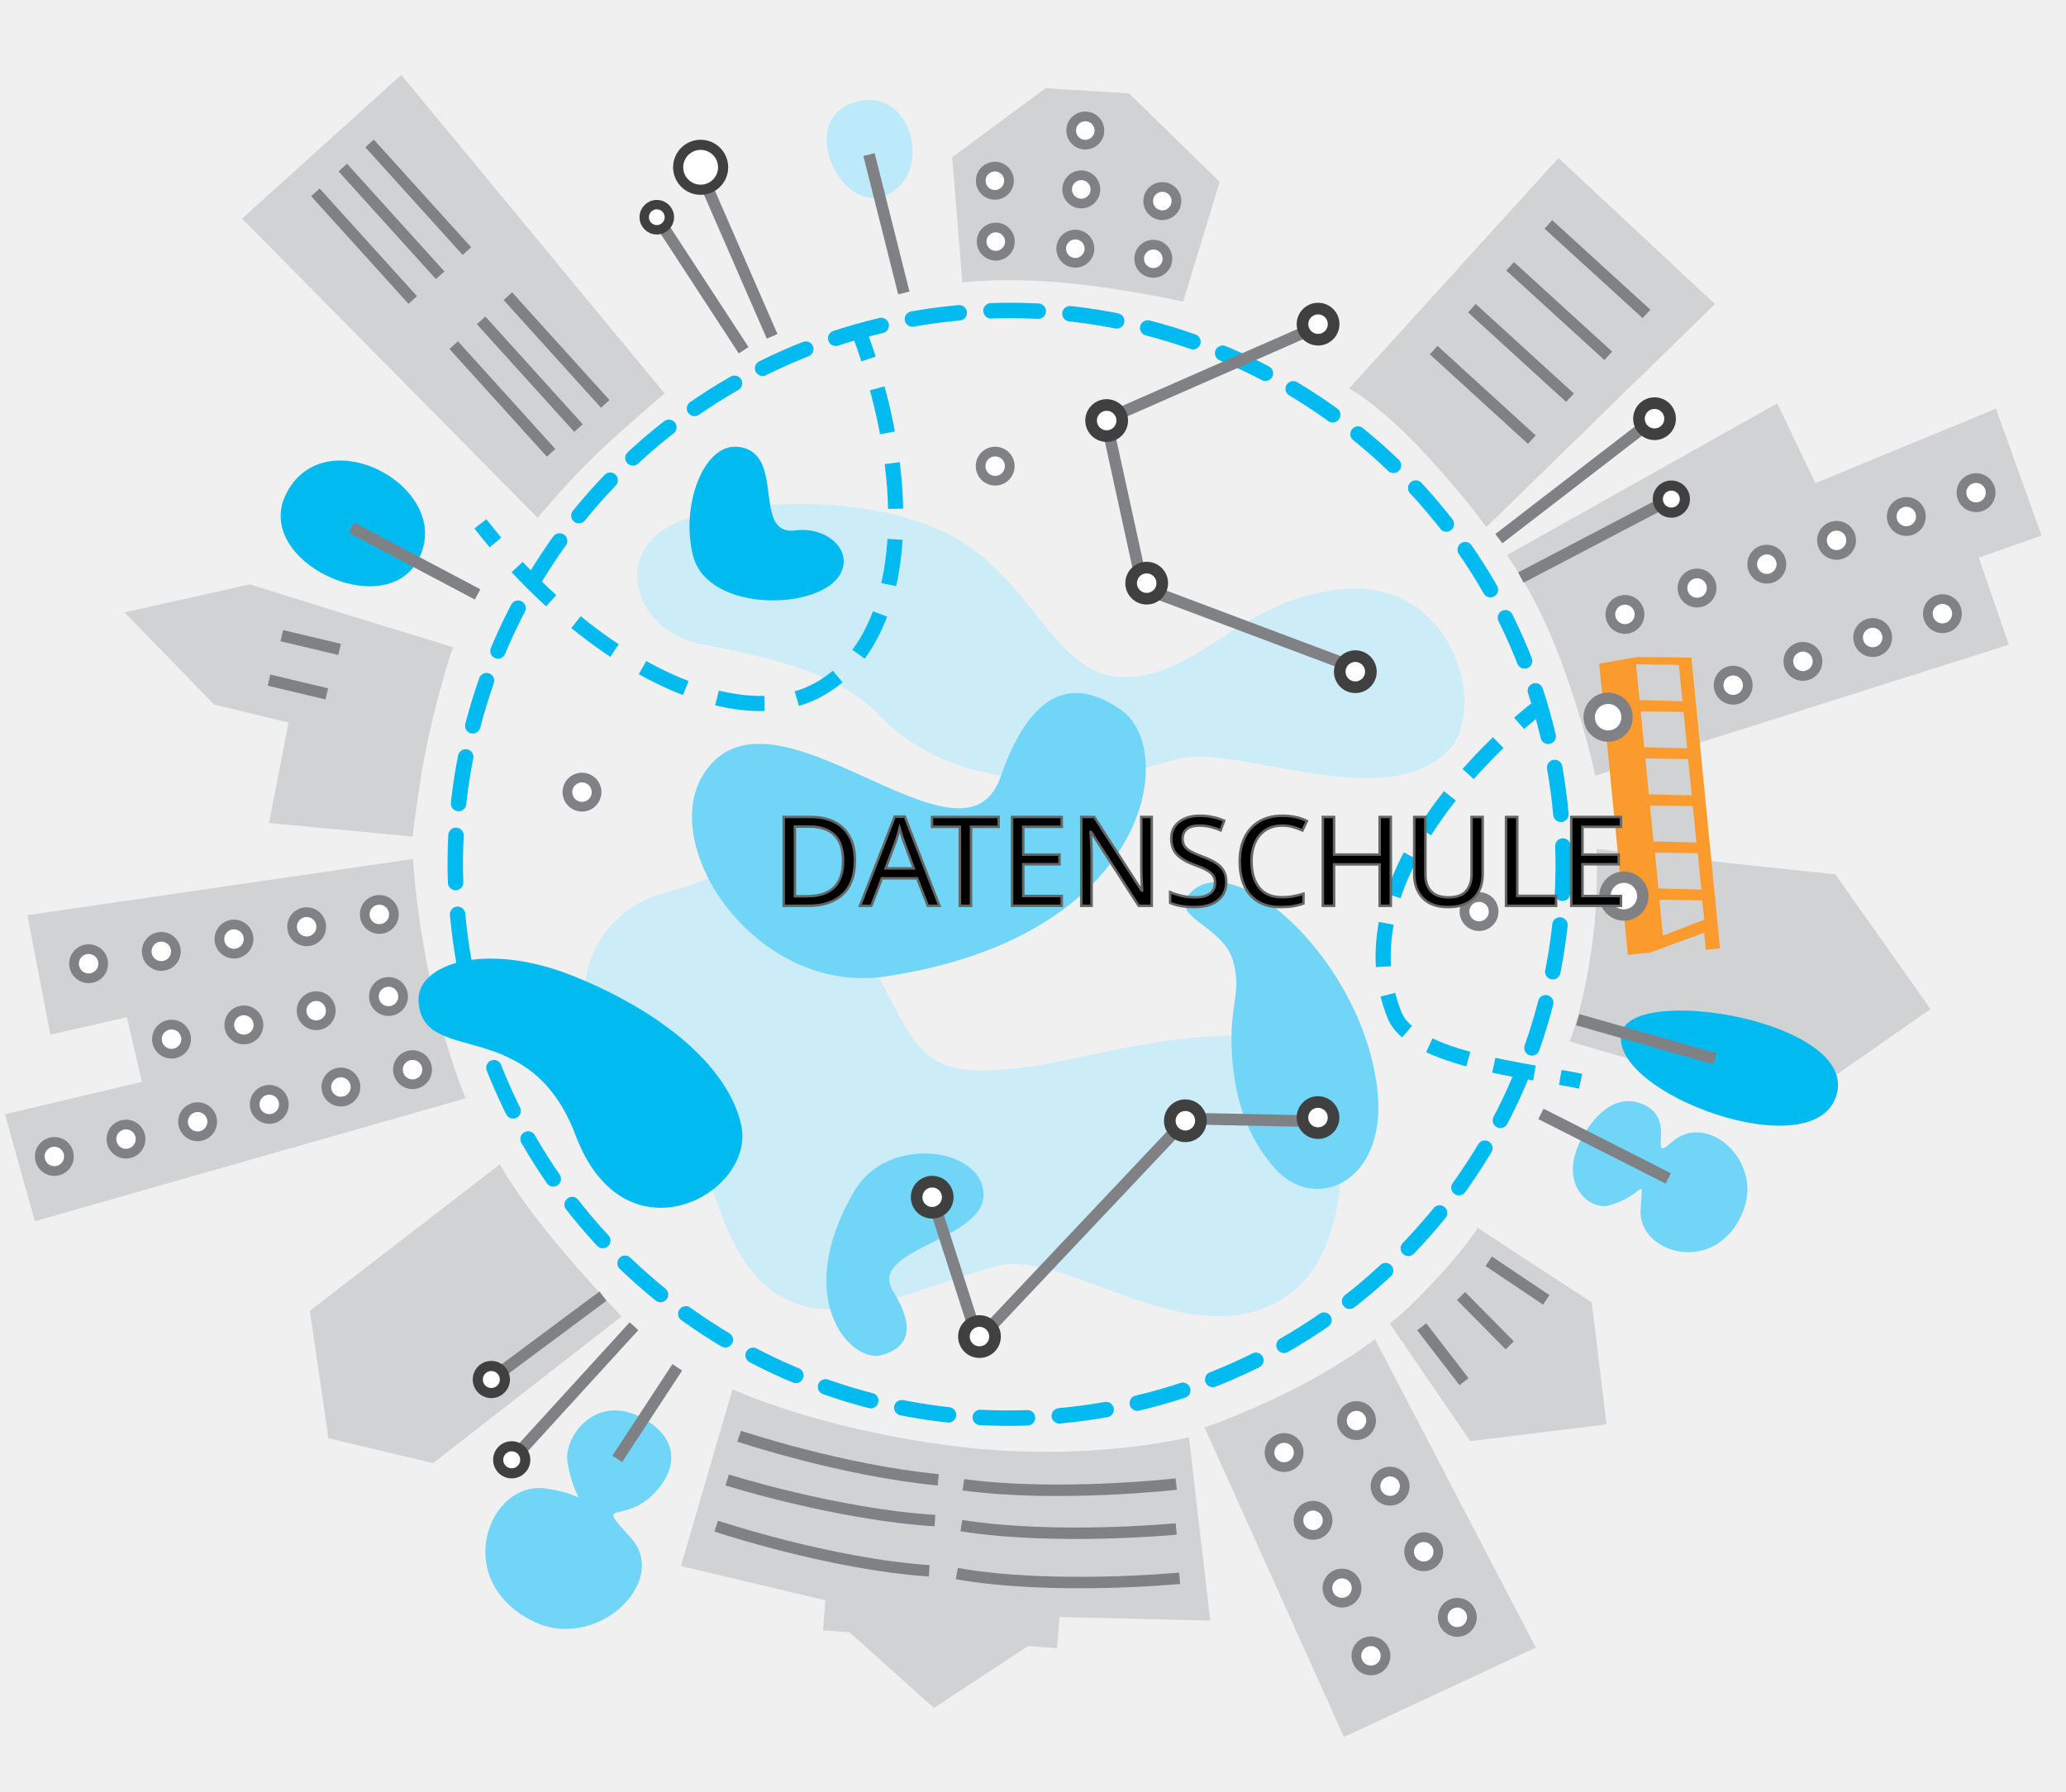
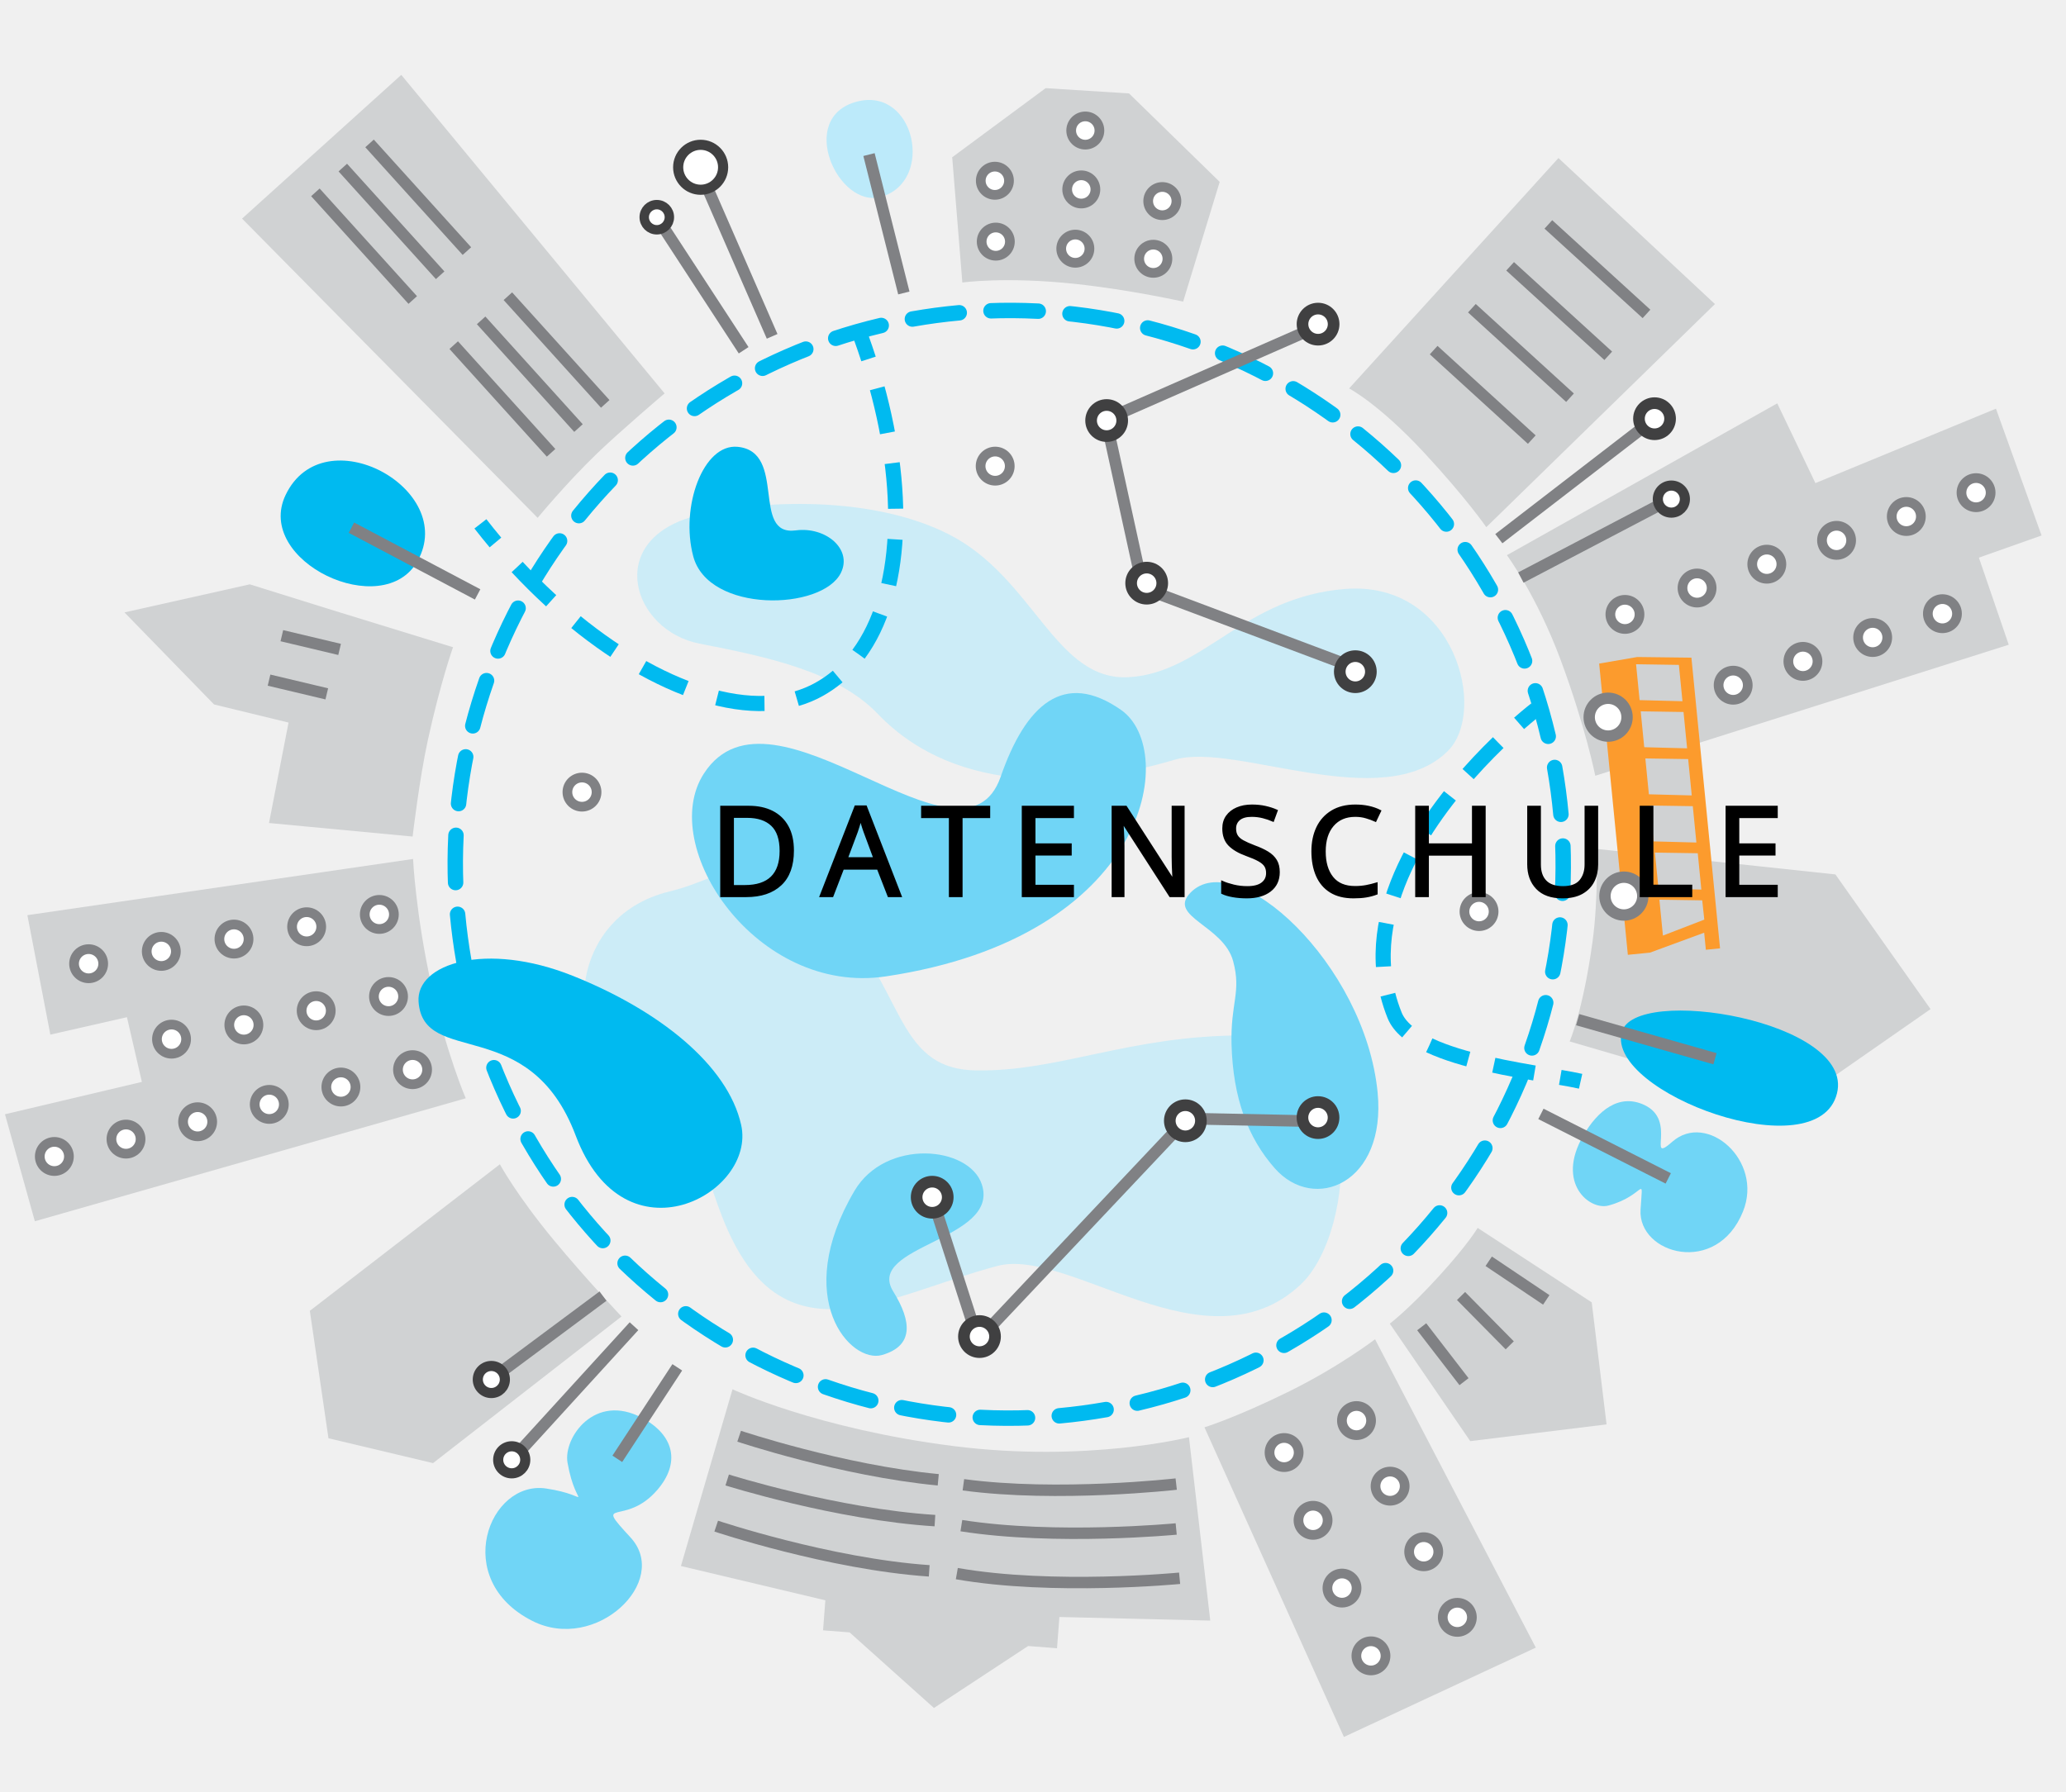
<svg id="keyviz" width="100%" preserveAspectRatio="xMinYMin slice" viewBox="100 20 830 720" enable-background="new 0 0 1024 768">
  <defs>
    <style type="text/css">
		  
		  .house path.shape {
			  fill:#D0D2D3;
		  }
		  .house.highlight path.shape {
			  &lt;!--fill: #d3c8a5;--&gt;
		  }
		  .house circle {
			  fill:#FFFFFF;
			  stroke:#808184;
			  stroke-width:3.9;
		  }
		  .house.highlight circle {
			  fill: yellow;
		  }
		  .house circle:hover {
			  fill:#00aeef;
		  }
		  .house line, .house path.line {
			  fill:none;
			  stroke:#808184;
			  stroke-width:4.596;
		  }
		  .house.highlight line, .house.highlight path.line {
			  stroke: green;
		  }

		  .ring path {
			  fill:none;
			  stroke:#00BAF0;
			  stroke-width:6.199;
			  stroke-linecap:round;
		  }

		  .tree line, .lantern line {
			  fill:none;
			  stroke:#808184;
			  stroke-width:4.677;
		  }
		  .lantern circle {
			  fill:#FFFFFF;
			  stroke:#404041;
		  }
		  .lantern.highlight circle {
			  fill: orange;
		  }
		   .lantern circle:hover {
			  fill: yellow;
		  }

		  .bus {
			  cursor: pointer;
		  }

		  .bus polygon.vehicle {
			  fill: #fc9b2d;
			  fill-org:#808184;
		  }
		  .bus circle.tire {
			  fill:#FFFFFF;
			  stroke:#808184;
			  stroke-width:4.563;
		  }
		  .bus circle.tire:hover {
			  fill:#6dcff4;
		  }
		  .bus polygon.window {
			  fill:#D0D2D3;
		  }

		  .inner .window circle {
			  fill:#FFFFFF;
			  stroke:#808184;
			  stroke-width:3.9;
		  }
		  .inner .window circle:hover {
			  fill:#cdeffb;
		  }
		  .inner .line path {
			  fill:none;
			  stroke:#00BAF0;
			  stroke-width:6.081;
			  stroke-linecap=round;
		  }
		  .inner .polyline polyline {
			  fill:none;
			  stroke:#808184;
			  stroke-width:4.677;
		  }
		  .inner .polyline circle {
			  fill:#FFFFFF;
			  stroke:#404041;
			  stroke-width:4.677;
		  }
		  .inner .polyline circle:hover {
			  fill:#cdeffb;
		  }
		  text.logo {
		  	font-family:'OstrichSansRounded';
		  	font-size: 50px;
		  	font-weight: normal;
-  		  	stroke: #666666;
+  		  	stroke: black;
+  		  	stroke-width: 1px;
		  }
		  
		</style>
  </defs>
  <g>
    <g class="houses">
      <g class="house house-1">
        <path class="shape" d="M837.363,371.384l-95.957-10.258c0,0,0.816,19.41-1.613,37.221c-3.793,27.741-9.195,40.155-9.195,40.155l88.988,26.003l55.996-39L837.363,371.384z" />
      </g>
      <g class="house house-2">
        <path class="shape" d="M739.465,543.342l-45.838-29.918c0,0-3.57,6.252-15.392,19.236c-12.282,13.495-19.892,19.245-19.892,19.245l32.316,47.208l54.766-6.727L739.465,543.342z" />
        <line x1="671.154" y1="553.158" x2="688.156" y2="575.215" />
        <line x1="686.963" y1="540.797" x2="706.525" y2="560.617" />
        <line x1="698.078" y1="526.837" x2="721.199" y2="542.359" />
      </g>
      <g class="house house-3">
        <path class="shape" d="M717,682.086L652.418,558.18c0,0-14.465,11.07-34.42,20.902c-21.598,10.648-34.117,14.477-34.117,14.477l56.023,124.438L717,682.086z" />
        <circle cx="685.468" cy="669.921" r="5.856" />
        <circle cx="671.967" cy="643.565" r="5.856" />
        <circle cx="658.465" cy="617.209" r="5.856" />
        <circle cx="644.964" cy="590.854" r="5.856" />
        <circle cx="650.769" cy="685.397" r="5.856" />
        <circle cx="639.139" cy="658.164" r="5.856" />
        <circle cx="627.509" cy="630.93" r="5.856" />
        <circle cx="615.879" cy="603.697" r="5.855" />
      </g>
      <g class="house house-4">
        <path class="shape" d="M483,601.088c-55-7-88.719-22.801-88.719-22.801l-20.723,71.014l58.021,13.777l-0.923,12.068l10.659,0.816l33.885,30.381l37.835-24.895l11.613,0.889l0.959-12.553l60.606,1.445l-8.554-73.707C577.66,597.523,536.65,607.916,483,601.088" />
        <path class="line" d="M572.533,616.369c0,0-47.414,5.418-85.5,0.283" />
        <path class="line" d="M572.527,634.41c0,0-48.184,4.656-86.307-1.336" />
        <path class="line" d="M573.902,654.219c0,0-50.938,4.924-89.504-1.869" />
        <path class="line" d="M476.934,614.648c-38.683-3.672-79.986-17.51-79.986-17.51" />
        <path class="line" d="M475.601,631.053c-39.611-2.49-83.456-16.332-83.456-16.332" />
        <path class="line" d="M473.307,651.234c-40.181-2.756-85.577-17.967-85.577-17.967" />
      </g>
      <g class="house house-5">
        <path class="shape" d="M300.818,487.863l-76.344,58.883l7.485,51.215l42.004,9.988l75.724-58.924c0,0-14.258-15.035-27.31-30.82C307.449,500.148,300.818,487.863,300.818,487.863" />
      </g>
      <g class="house house-6">
        <path class="shape" d="M273.426,416.485c-6.449-29.111-7.484-51.311-7.484-51.311L111,387.758l9.227,48l30.773-7l6,25.999l-55,13.001l12,43l173.106-49.413C287.106,461.345,279.434,443.601,273.426,416.485" />
        <circle cx="121.838" cy="484.719" r="5.856" />
        <circle cx="150.618" cy="477.743" r="5.856" />
        <circle cx="179.398" cy="470.768" r="5.856" />
        <circle cx="208.177" cy="463.792" r="5.856" />
        <circle cx="236.957" cy="456.815" r="5.856" />
        <circle cx="265.737" cy="449.839" r="5.856" />
        <circle cx="135.608" cy="407.264" r="5.856" />
        <circle cx="164.804" cy="402.313" r="5.856" />
        <circle cx="194" cy="397.361" r="5.856" />
        <circle cx="223.196" cy="392.411" r="5.856" />
        <circle cx="252.392" cy="387.459" r="5.856" />
        <circle cx="168.913" cy="437.579" r="5.856" />
        <circle cx="197.969" cy="431.865" r="5.856" />
        <circle cx="227.026" cy="426.151" r="5.856" />
        <circle cx="256.083" cy="420.438" r="5.856" />
      </g>
      <g class="house house-7">
        <path class="shape" d="M215.922,310.358l-7.852,40.365l57.696,5.443c0,0,2.683-23.058,6.164-38.949c5.066-23.131,10.07-37.131,10.07-37.131l-48.992-15.078l-32.66-10.196L150,266.088l35.996,36.999L215.922,310.358z" />
        <line x1="236.432" y1="280.963" x2="213.232" y2="275.447" />
        <line x1="231.282" y1="298.824" x2="208.083" y2="293.308" />
      </g>
      <g class="house house-8">
        <path class="shape" d="M197.244,107.846L316,228.088c0,0,11.723-14.207,24-26c9.486-9.107,27.002-24,27.002-24l-105.795-128L197.244,107.846z" />
        <line x1="343.147" y1="182.3" x2="304.036" y2="139.029" />
        <line x1="287.576" y1="120.9" x2="248.464" y2="77.629" />
        <line x1="332.401" y1="192.011" x2="293.289" y2="148.74" />
        <line x1="276.829" y1="130.611" x2="237.717" y2="87.34" />
        <line x1="321.389" y1="201.962" x2="282.277" y2="158.691" />
        <line x1="265.817" y1="140.562" x2="226.705" y2="97.292" />
      </g>
      <g class="house house-9">
        <path class="shape" d="M590.004,93.088l-36.426-35.549l-33.5-2.115l-37.539,27.769l4.074,50.334c0,0,17.395-2.439,45.391,0.561c22.203,2.379,43.312,7.118,43.312,7.118L590.004,93.088z" />
        <circle cx="499.688" cy="92.629" r="5.672" />
        <circle cx="534.4" cy="96.117" r="5.672" />
        <circle cx="536.013" cy="72.451" r="5.672" />
        <circle cx="566.947" cy="100.804" r="5.672" />
        <circle cx="500.047" cy="117.094" r="5.672" />
        <circle cx="532.007" cy="119.93" r="5.672" />
        <circle cx="563.335" cy="123.985" r="5.672" />
      </g>
      <g class="house house-10">
        <path class="shape" d="M697.107,231.834l91.859-89.643L726.1,83.506l-84.098,92.582c0,0,11.877,6.148,30.17,25.861C689.002,220.086,697.107,231.834,697.107,231.834" />
        <line x1="691.322" y1="143.851" x2="730.743" y2="179.816" />
        <line x1="706.683" y1="127.015" x2="746.104" y2="162.979" />
        <line x1="675.962" y1="160.688" x2="715.383" y2="196.652" />
        <line x1="722.043" y1="110.178" x2="761.464" y2="146.143" />
      </g>
      <g class="house house-11">
        <path class="shape" d="M901.859,184.224l-72.535,29.908L814,182.086l-108.602,61.005c0,0,11.938,16.233,21.496,41.878c10.105,27.117,13.996,46.768,13.996,46.768L907,279.086l-12-35l25.184-8.903L901.859,184.224z" />
        <circle cx="893.866" cy="217.974" r="5.856" />
        <circle cx="865.845" cy="227.554" r="5.856" />
        <circle cx="837.825" cy="237.135" r="5.856" />
        <circle cx="809.804" cy="246.714" r="5.856" />
        <circle cx="781.784" cy="256.294" r="5.856" />
        <circle cx="880.353" cy="266.608" r="5.856" />
        <circle cx="852.333" cy="276.187" r="5.856" />
        <circle cx="824.312" cy="285.767" r="5.856" />
        <circle cx="796.292" cy="295.347" r="5.856" />
        <circle cx="752.807" cy="266.895" r="5.856" />
        <circle cx="769.192" cy="304.895" r="5.856" />
      </g>
    </g>
    <g class="ring">
      <path stroke-dasharray="18.991,12.792" d="M556.896,583.844C661.787,559.059,734.372,461.771,727.581,353.6" />
      <path fill="none" stroke="#00BAF0" stroke-width="6.199" stroke-linecap="round" stroke-dasharray="18.991,12.792" d="M721.985,315.881c-24.784-104.893-122.071-177.477-230.243-170.686" />
      <path fill="none" stroke="#00BAF0" stroke-width="6.199" stroke-linecap="round" stroke-dasharray="18.991,12.792" d="M454.022,150.789c-104.892,24.785-177.477,122.072-170.686,230.244" />
      <path fill="none" stroke="#00BAF0" stroke-width="6.199" stroke-linecap="round" stroke-dasharray="18.991,12.792" d="M288.933,418.752c24.785,104.896,122.072,177.478,230.243,170.688" />
      <path fill="none" stroke="#00BAF0" stroke-width="6.199" stroke-linecap="round" d="M525.553,588.945c3.137-0.285,6.281-0.641,9.434-1.062c3.153-0.422,6.28-0.906,9.383-1.455 M283.83,387.41c0.286,3.137,0.64,6.283,1.062,9.436c0.422,3.15,0.907,6.277,1.457,9.381 M485.366,145.686c-3.137,0.287-6.282,0.641-9.434,1.062c-3.152,0.422-6.28,0.909-9.383,1.456 M727.09,347.225c-0.287-3.139-0.642-6.285-1.063-9.436c-0.422-3.152-0.908-6.279-1.456-9.38" />
    </g>
    <g class="bus">
      <polygon class="vehicle" points="757.744,284.016 742.451,286.655 753.977,403.686 762.857,402.811 784.638,394.798 785.313,401.652 791.017,401.091 779.513,284.279" />
      <circle class="tire" cx="746.053" cy="308.194" r="7.605" />
      <circle class="tire" cx="752.381" cy="380.093" r="7.605" />
      <polygon class="window" points="774.479,287.182 757.277,286.92 758.698,301.337 775.918,301.786" />
      <polygon class="window" fill="#D0D2D3" points="776.343,306.107 759.142,305.846 760.562,320.263 777.781,320.711" />
      <polygon class="window" fill="#D0D2D3" points="778.208,325.033 761.006,324.771 762.426,339.188 779.646,339.637" />
      <polygon class="window" fill="#D0D2D3" points="780.07,343.958 762.869,343.696 764.289,358.113 781.508,358.562" />
      <polygon class="window" fill="#D0D2D3" points="782.062,362.871 764.859,362.609 766.279,377.026 783.5,377.475" />
      <polygon class="window" fill="#D0D2D3" points="783.851,381.804 766.649,381.542 768.069,395.959 784.689,389.546" />
    </g>
    <g class="tree tree-1">
      <path fill="#00BAF0" d="M751.491,434.869c4.838-19.406,93.764-4.615,86.504,24.495C830.255,490.412,745.442,459.126,751.491,434.869" />
      <line x1="733.824" y1="429.756" x2="788.986" y2="445.444" />
    </g>
    <g class="tree tree-2">
      <path fill="#70D5F6" d="M746.184,504.44c-7.59,2.034-21.154-8.979-10.154-28.031c5.934-10.275,14.465-17.054,24.492-12.419c13.613,6.294,0.652,24.179,11.361,14.776c13.824-12.136,36.6,7.522,28.371,28.023c-10.537,26.249-42.25,17.177-41.178-0.68C759.99,490.906,761.211,500.415,746.184,504.44" />
      <line x1="719.051" y1="467.612" x2="770.207" y2="493.537" />
    </g>
    <g class="tree tree-3">
      <path fill="#70D5F6" d="M328,607.801c-1.772-10.051,10.953-28.256,30-18c13,7,15.395,18.162,6,29c-13,15-26,2.418-10.697,19.01c16.194,17.559-13.875,46.5-39.466,33.533c-32.766-16.602-17.44-56.604,5.54-53.195C338.944,621.053,331.508,627.697,328,607.801" />
      <line x1="348" y1="606.221" x2="372.092" y2="569.455" />
    </g>
    <g class="tree tree-4">
      <path fill="#00BAF0" d="M267.777,245.395c-13.777,24.691-65.775,0.109-53.025-26.512C230.035,186.979,283.923,216.455,267.777,245.395" />
      <line x1="291.881" y1="258.861" x2="241.186" y2="232.048" />
    </g>
    <g class="tree tree-5">
      <path fill="#BCEAFA" d="M454,99.088c-17.299,4.961-34.165-31.993-9.613-38.288C467.644,54.836,475.621,92.888,454,99.088" />
      <line x1="463.111" y1="137.73" x2="449.115" y2="82.114" />
    </g>
    <g class="lantern lantern-1">
      <line x1="306.889" y1="605.334" x2="354.703" y2="552.926" />
      <circle stroke-width="4.069" cx="305.583" cy="606.617" r="5.437" />
    </g>
    <g class="lantern lantern-2">
      <line x1="293.15" y1="577.365" x2="342.25" y2="540.838" />
      <circle fill="#FFFFFF" stroke="#404041" stroke-width="4.069" cx="297.392" cy="574.349" r="5.437" />
    </g>
    <g class="lantern lantern-3">
      <line x1="367.412" y1="112.723" x2="398.752" y2="160.752" />
      <circle fill="#FFFFFF" stroke="#404041" stroke-width="3.781" cx="363.865" cy="107.284" r="5.053" />
    </g>
    <g class="lantern lantern-4">
      <line x1="381.999" y1="90.508" x2="410.201" y2="155.16" />
      <circle fill="#FFFFFF" stroke="#404041" stroke-width="4.069" cx="381.479" cy="87.22" r="9.029" />
    </g>
    <g class="lantern lantern-5">
      <line x1="758.336" y1="193.156" x2="702.147" y2="236.465" />
      <circle fill="#FFFFFF" stroke="#404041" stroke-width="4.677" cx="764.696" cy="188.253" r="6.25" />
    </g>
    <g class="lantern lantern-6">
      <line x1="765.211" y1="223.69" x2="710.998" y2="252.088" />
      <circle fill="#FFFFFF" stroke="#404041" stroke-width="4.069" cx="771.458" cy="220.56" r="5.436" />
    </g>
    <g class="inner">
      <g class="window">
        <circle cx="333.807" cy="338.312" r="5.855" />
      </g>
      <g class="window">
        <circle cx="694.193" cy="386.312" r="5.856" />
      </g>
      <g class="window">
        <circle cx="499.807" cy="207.312" r="5.856" />
      </g>
      <g class="cloud-1" opacity="0.68">
        <path fill="#BCEAFA" d="M622.291,536.417c23.406-21.635,26.951-100.248-22.566-100.337c-46.033-0.083-74.299,14.707-107.84,14.049c-33.545-0.66-27.932-35.364-59.852-64.931c-30.818-28.543-37.547-13.174-63.119-6.956c-42.771,10.398-42.842,64.416-15.027,75.232c27.812,10.816,26.525,34.122,38.533,60.951c23.799,53.167,64.56,25.903,108.207,14.309C529.727,521.003,584.453,571.391,622.291,536.417" />
      </g>
      <g class="cloud-2" opacity="0.68">
        <path fill="#BCEAFA" d="M681.625,321.822c16.215-16.036,2.816-68.575-41.141-65.154c-40.863,3.18-56.838,33.518-86.738,35.437c-29.904,1.92-38.217-40.073-72.762-57.495c-33.351-16.82-81.048-12.991-102.433-7.059c-35.762,9.924-24.457,45.859,2.498,51.098c26.955,5.24,55.263,11.196,71.568,28.199c32.303,33.692,83.15,29.194,119.436,18.413C596.246,318.074,655.41,347.743,681.625,321.822" />
      </g>
      <g class="cloud-3">
        <path fill="#70D5F6" d="M455.822,412.365c-51.932,7.751-91.986-52.248-73.044-81.51c27.46-42.417,103.978,45.169,119.238,1.271c10.001-28.773,25.285-43.028,48.406-26.809C573.543,321.535,561.721,396.562,455.822,412.365" />
      </g>
      <g class="cloud-4">
        <path fill="#70D5F6" d="M443.276,498.543c12.48-21.176,46.11-18.072,51.175-2.561c7.342,22.488-47.067,24.523-35.592,43.01c7.522,12.114,8.206,21.875-4.507,25.508C441.64,568.133,417.826,541.729,443.276,498.543" />
      </g>
      <g class="cloud-5">
        <path fill="#00BAF0" d="M378.512,243.575c-5.305-19.89,4.006-45.353,17.813-44.021c20.017,1.932,5.191,36.019,23.384,33.583c11.924-1.595,22.826,7.462,18.129,17.03C430.333,265.433,384.623,266.496,378.512,243.575" />
      </g>
      <g class="cloud-6">
        <path fill="#70D5F6" d="M653.449,459.016c3.551,36.49-25.449,48.49-41.332,30.445c-10.789-12.262-16.789-28.227-17.354-49.83c-0.438-16.785,4.004-20.848,0.652-33.359c-3.875-14.459-26.385-17.826-17.256-27.445C596.305,359.719,648.408,407.205,653.449,459.016" />
      </g>
      <g class="cloud-7">
        <path fill="#00BAF0" d="M330.001,412.088c-34.765-13.869-62.912-4.879-61.849,10.428c1.848,26.572,44.562,4.512,63.129,53.801c19.688,52.266,72.654,23.352,66.47-4.297C392.368,447.961,364.766,425.957,330.001,412.088" />
      </g>
      <g class="line line-1">
        <path stroke-dasharray="17.491,11.41" d="M701.893,318.418c-19.855,19.242-51.551,56.773-45.461,95.699" />
        <path stroke-dasharray="16.621,10.54" d="M674.223,440.066c13.307,6.223,32.908,9.555,47.42,11.996" />
        <path d="M726.836,452.949c3.156,0.543,5.93,1.055,8.162,1.555 M657.57,419.707c0.695,2.762,1.594,5.535,2.711,8.305c0.977,2.414,2.701,4.586,4.996,6.543M717,305.09c0,0-2.596,1.984-6.719,5.594" />
      </g>
      <g class="line line-2">
        <path stroke-dasharray="19.248,13.167" d="M307.764,247.859c34.078,36.57,75.357,58.773,105.908,54.273" />
        <path stroke-dasharray="18.387,12.306" d="M444.922,282.891c17.754-24.004,19.637-66.316,5.826-112.77" />
        <path d="M448.924,164.246c-0.934-2.89-1.926-5.789-2.981-8.699 M420.1,300.742c3.103-0.906,6.068-2.129,8.871-3.683c2.699-1.496,5.22-3.235,7.566-5.199M293.002,230.508c1.975,2.547,3.992,5.039,6.041,7.488" />
      </g>
      <g class="polyline line-3">
        <polyline points="625.91,470.506 576.91,469.506 492.91,558.506 473.91,499.506" />
        <circle cx="629.5" cy="469.095" r="6.25" />
        <circle cx="576.208" cy="470.373" r="6.25" />
        <circle cx="474.5" cy="501.095" r="6.25" />
        <circle cx="493.5" cy="557.095" r="6.25" />
      </g>
      <g class="polyline line-4">
        <polyline points="644.554,288.387 559.121,256.273 544.307,188.538 630.382,150.746" />
        <circle cx="644.492" cy="289.915" r="6.25" />
        <circle cx="560.674" cy="254.339" r="6.25" />
        <circle cx="544.591" cy="188.994" r="6.25" />
        <circle cx="629.524" cy="150.255" r="6.25" />
      </g>
    </g>
-     <text class="logo" x="410" y="384">DATENSCHULE</text>
+     <text class="logo" x="385" y="380">D A T E N S C H U L E</text>
  </g>
</svg>
